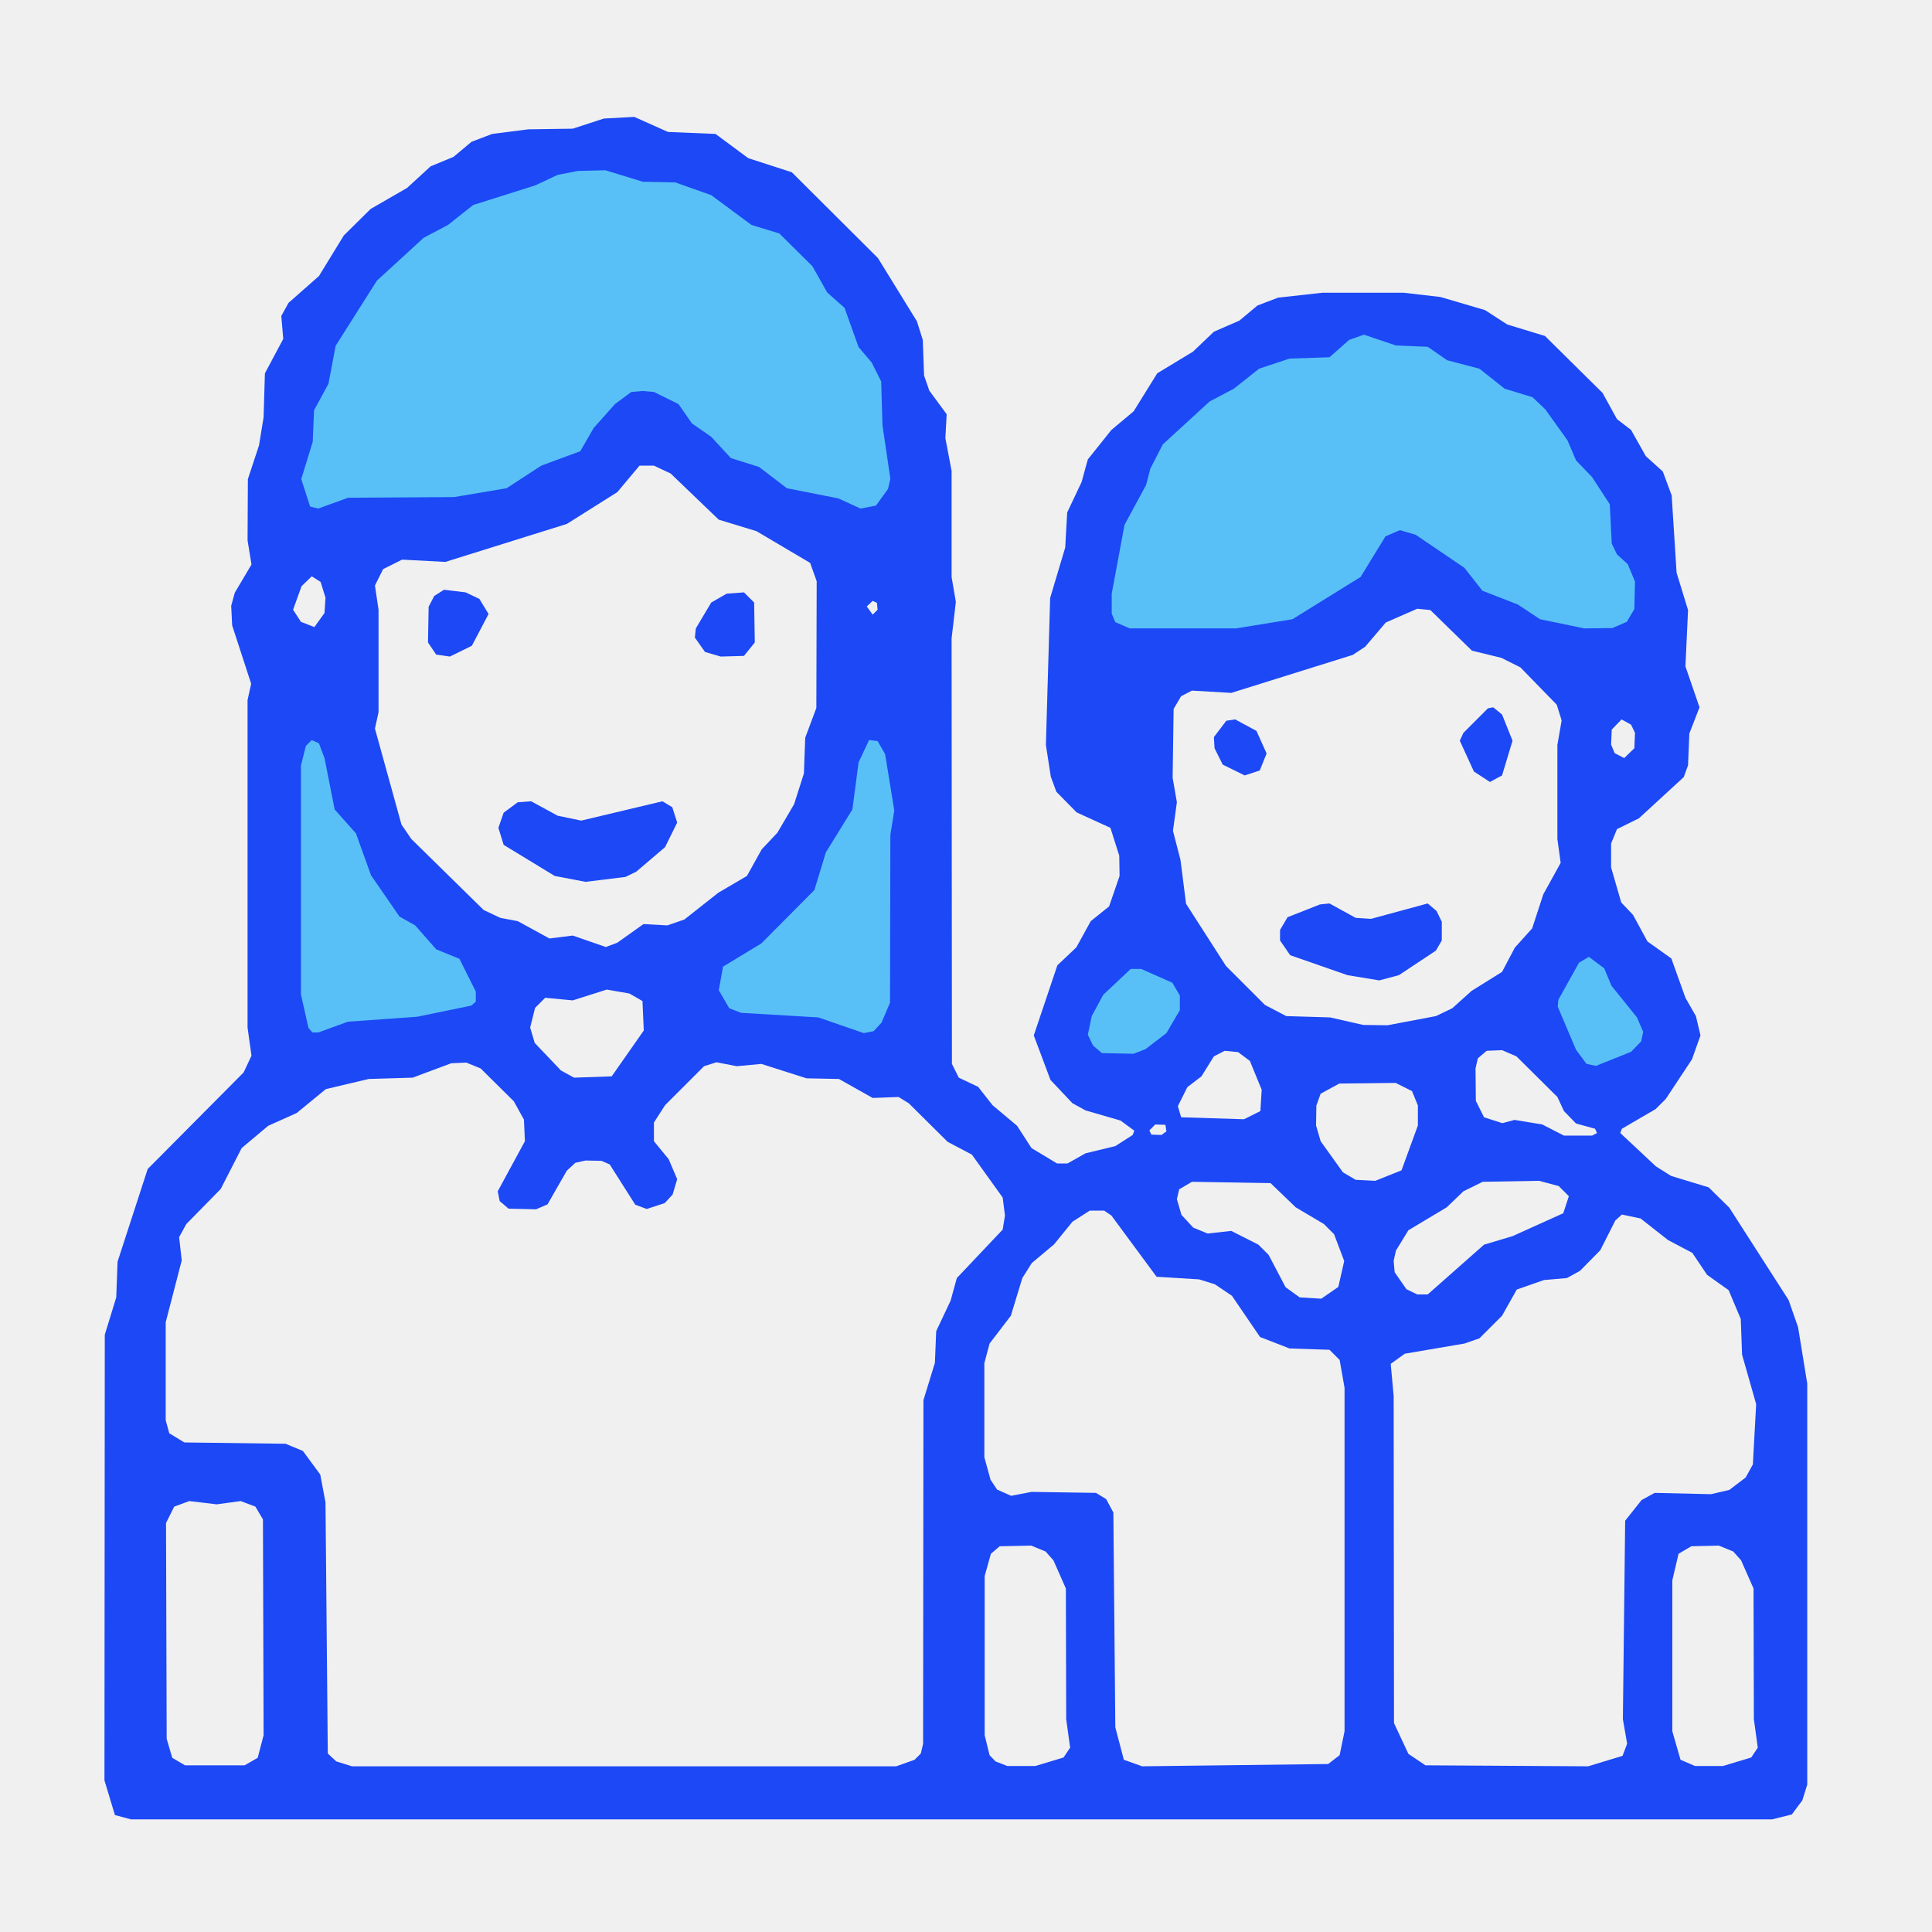
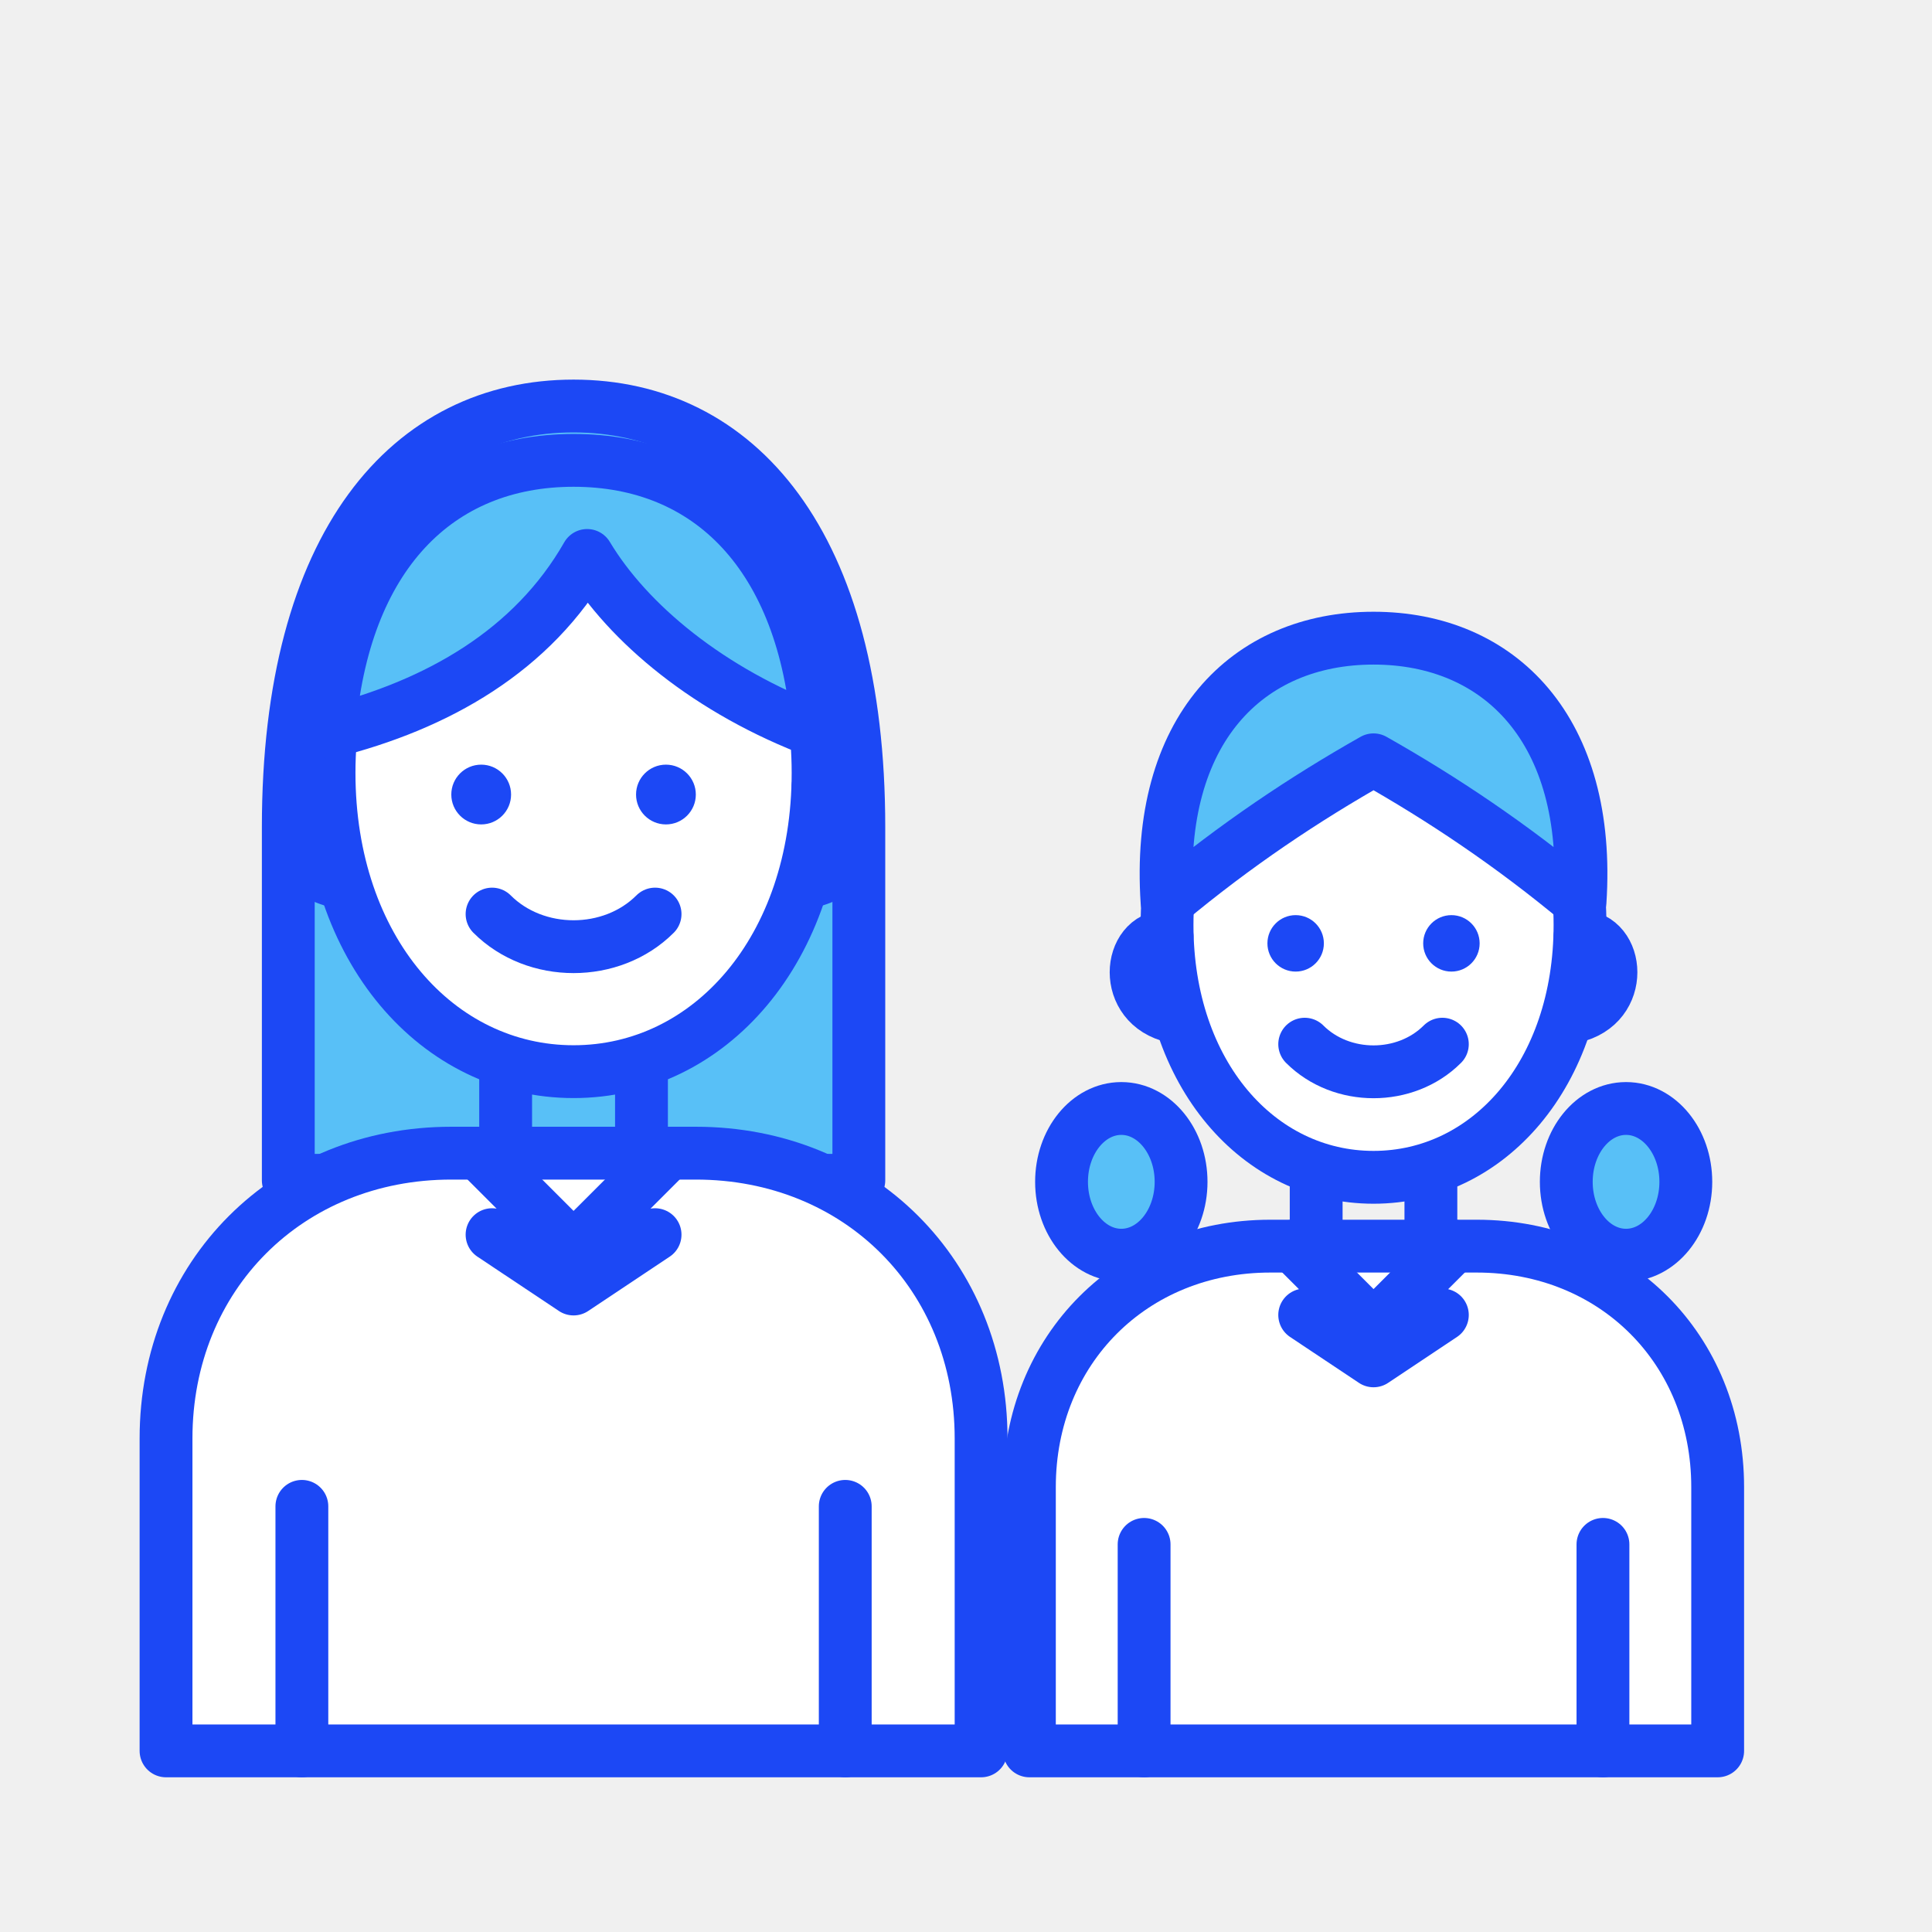
- <svg xmlns="http://www.w3.org/2000/svg" width="59" height="59" viewBox="0 0 59 59">
-   <path fill="#58C0F7" fill-rule="evenodd" d="M16.81 5.00 L18.87 4.94 L19.76 5.18 L20.85 5.22 L22.35 5.83 L23.15 6.54 L24.23 6.96 L24.69 7.50 L25.12 7.82 L25.51 8.68 L26.17 9.27 L26.71 10.60 L27.16 11.15 L27.20 12.37 L27.56 14.62 L27.41 15.22 L27.00 15.81 L26.74 15.93 L26.26 15.93 L25.10 15.47 L23.81 15.25 L22.98 14.58 L21.82 14.12 L20.37 12.56 L19.74 12.32 L19.44 12.38 L19.06 12.62 L18.63 13.07 L17.93 14.12 L16.73 14.54 L16.05 15.12 L15.60 15.28 L14.76 15.32 L13.62 15.56 L10.63 15.57 L9.87 15.93 L9.38 15.93 L9.13 15.80 L8.95 15.37 L8.94 14.13 L9.18 13.37 L9.22 12.28 L9.66 11.72 L9.97 10.15 L10.62 9.30 L11.01 8.57 L12.50 7.06 L13.56 6.49 L14.07 6.01 L15.60 5.53ZM41.07 10.01 L42.12 9.95 L42.76 10.18 L43.72 10.22 L44.40 10.66 L45.40 10.92 L46.15 11.54 L47.10 11.84 L47.31 12.00 L48.12 13.07 L48.63 14.06 L49.24 14.69 L49.53 15.28 L49.59 16.47 L50.12 17.07 L50.30 17.88 L50.16 18.97 L49.93 19.37 L49.37 19.55 L48.50 19.56 L47.03 19.28 L46.06 18.75 L45.07 18.37 L44.31 17.51 L42.75 16.58 L42.59 16.65 L42.12 17.56 L41.62 18.06 L40.57 18.63 L40.05 19.12 L39.60 19.28 L38.76 19.32 L37.50 19.56 L34.38 19.55 L33.76 19.30 L33.57 18.87 L33.57 18.26 L33.97 16.03 L34.13 15.45 L34.66 14.72 L35.01 13.57 L36.50 12.06 L37.56 11.49 L38.07 11.01 L39.28 10.59 L40.47 10.53ZM26.32 22.13 L26.87 22.07 L27.24 22.32 L27.55 23.76 L27.50 30.94 L27.06 31.75 L26.62 31.94 L26.15 31.91 L25.10 31.47 L24.37 31.32 L22.03 31.16 L21.70 30.74 L21.75 29.31 L21.90 29.09 L23.06 28.49 L24.49 27.06 L24.97 25.65 L25.37 25.18 L25.66 24.60 L25.97 22.78 L26.13 22.32ZM9.20 22.26 L9.74 22.20 L10.04 22.40 L10.28 23.15 L10.47 24.35 L11.17 25.15 L11.50 26.19 L12.26 27.43 L13.00 28.06 L13.45 28.62 L14.18 28.88 L14.49 29.20 L14.93 30.26 L14.93 30.74 L14.80 30.99 L14.24 31.18 L12.76 31.32 L11.74 31.55 L10.63 31.57 L9.87 31.93 L9.38 31.93 L9.13 31.80 L8.94 31.12 L8.94 25.63 L8.82 25.12 L8.81 23.50 L8.97 22.65ZM48.07 29.01 L48.75 28.94 L49.12 29.06 L49.63 30.06 L50.37 30.82 L50.53 31.28 L50.53 31.85 L50.31 32.25 L48.97 32.91 L48.38 32.93 L48.06 32.75 L47.22 30.97 L47.22 30.28 L47.62 29.81 L47.88 29.20ZM34.20 29.26 L34.97 29.22 L36.00 29.69 L36.28 30.03 L36.30 31.12 L36.12 31.56 L35.35 32.29 L34.74 32.55 L33.63 32.55 L33.19 32.37 L32.97 32.10 L32.95 30.88 L33.13 30.44Z" />
-   <path fill="#1C48F5" fill-rule="evenodd" d="M18.44 3.62 L19.37 3.57 L20.40 4.03 L21.85 4.09 L22.85 4.83 L24.18 5.26 L26.81 7.88 L28.00 9.81 L28.18 10.38 L28.22 11.47 L28.38 11.93 L28.91 12.65 L28.87 13.38 L29.06 14.38 L29.06 17.62 L29.19 18.38 L29.06 19.50 L29.07 32.49 L29.28 32.91 L29.87 33.19 L30.31 33.75 L31.06 34.38 L31.50 35.06 L32.28 35.53 L32.60 35.53 L33.15 35.22 L34.06 35.00 L34.59 34.66 L34.64 34.53 L34.22 34.22 L33.15 33.91 L32.75 33.69 L32.08 32.98 L31.57 31.62 L32.29 29.48 L32.87 28.93 L33.31 28.13 L33.87 27.68 L34.19 26.75 L34.18 26.13 L33.91 25.28 L32.88 24.81 L32.26 24.18 L32.09 23.72 L31.94 22.75 L32.07 18.26 L32.53 16.72 L32.59 15.65 L33.03 14.72 L33.22 14.03 L33.94 13.13 L34.62 12.56 L35.34 11.40 L36.43 10.74 L37.07 10.13 L37.85 9.79 L38.40 9.33 L39.03 9.09 L40.38 8.94 L42.87 8.94 L43.99 9.07 L45.35 9.47 L46.03 9.91 L47.18 10.26 L48.94 12.00 L49.38 12.80 L49.81 13.13 L50.26 13.93 L50.78 14.40 L51.05 15.13 L51.20 17.49 L51.55 18.63 L51.47 20.35 L51.90 21.60 L51.59 22.40 L51.55 23.37 L51.42 23.73 L50.05 24.99 L49.38 25.32 L49.20 25.76 L49.20 26.49 L49.51 27.56 L49.87 27.94 L50.31 28.75 L51.04 29.27 L51.47 30.47 L51.79 31.03 L51.93 31.62 L51.67 32.35 L50.87 33.56 L50.56 33.87 L49.53 34.47 L49.48 34.60 L50.57 35.62 L51.03 35.91 L52.18 36.26 L52.81 36.88 L54.62 39.70 L54.91 40.53 L55.19 42.25 L55.19 54.50 L55.04 54.98 L54.72 55.41 L54.12 55.56 L4.00 55.56 L3.51 55.43 L3.19 54.37 L3.20 40.76 L3.55 39.62 L3.59 38.53 L4.51 35.70 L7.44 32.75 L7.68 32.24 L7.56 31.38 L7.56 21.38 L7.67 20.88 L7.09 19.10 L7.06 18.50 L7.17 18.10 L7.68 17.24 L7.56 16.50 L7.57 14.63 L7.91 13.60 L8.05 12.74 L8.09 11.40 L8.65 10.35 L8.59 9.65 L8.81 9.25 L9.74 8.43 L10.50 7.19 L11.32 6.38 L12.43 5.74 L13.15 5.08 L13.85 4.79 L14.40 4.33 L15.03 4.09 L16.13 3.95 L17.49 3.93ZM17.65 5.22 L17.03 5.34 L16.35 5.66 L14.45 6.26 L13.68 6.87 L12.94 7.26 L11.51 8.57 L10.25 10.56 L10.03 11.72 L9.59 12.53 L9.55 13.49 L9.20 14.63 L9.47 15.47 L9.72 15.53 L10.63 15.20 L13.87 15.18 L15.47 14.91 L16.53 14.22 L17.72 13.78 L18.13 13.07 L18.78 12.34 L19.28 11.97 L19.62 11.94 L19.97 11.97 L20.72 12.34 L21.13 12.93 L21.72 13.34 L22.32 13.99 L23.18 14.26 L24.03 14.91 L25.60 15.22 L26.28 15.53 L26.75 15.44 L27.12 14.93 L27.19 14.62 L26.95 12.99 L26.91 11.65 L26.62 11.07 L26.22 10.60 L25.79 9.40 L25.26 8.93 L24.81 8.13 L23.80 7.13 L22.95 6.87 L21.72 5.96 L20.62 5.57 L19.63 5.55 L18.49 5.20ZM41.65 10.22 L41.20 10.38 L40.60 10.91 L39.38 10.95 L38.45 11.26 L37.68 11.87 L36.94 12.26 L35.51 13.57 L35.13 14.31 L35.00 14.81 L34.34 16.03 L33.95 18.13 L33.95 18.74 L34.06 19.00 L34.50 19.19 L37.75 19.19 L39.47 18.91 L41.55 17.62 L42.31 16.38 L42.75 16.19 L43.23 16.33 L44.72 17.34 L45.27 18.04 L46.35 18.46 L47.03 18.91 L48.38 19.19 L49.24 19.18 L49.68 18.99 L49.91 18.60 L49.93 17.76 L49.71 17.23 L49.38 16.93 L49.22 16.60 L49.16 15.40 L48.62 14.57 L48.13 14.06 L47.87 13.45 L47.19 12.50 L46.80 12.13 L45.95 11.87 L45.18 11.26 L44.19 11.00 L43.60 10.59 L42.63 10.55ZM19.53 14.22 L18.85 15.03 L17.31 16.00 L13.60 17.16 L12.28 17.09 L11.70 17.38 L11.45 17.88 L11.56 18.62 L11.56 21.75 L11.45 22.25 L12.26 25.18 L12.56 25.62 L14.77 27.79 L15.28 28.03 L15.81 28.13 L16.78 28.66 L17.49 28.57 L18.50 28.92 L18.85 28.79 L19.65 28.22 L20.38 28.26 L20.90 28.08 L21.94 27.26 L22.81 26.75 L23.26 25.94 L23.74 25.43 L24.25 24.56 L24.55 23.62 L24.59 22.53 L24.93 21.62 L24.94 17.75 L24.74 17.19 L23.10 16.22 L21.95 15.87 L20.48 14.46 L19.97 14.22ZM9.52 17.60 L9.21 17.90 L8.95 18.62 L9.19 18.99 L9.60 19.15 L9.91 18.72 L9.94 18.25 L9.79 17.77ZM13.56 18.01 L14.22 18.09 L14.64 18.29 L14.92 18.75 L14.41 19.72 L13.74 20.05 L13.32 19.99 L13.07 19.62 L13.09 18.53 L13.26 18.20ZM22.19 18.13 L22.72 18.09 L23.03 18.40 L23.05 19.62 L22.72 20.03 L22.01 20.05 L21.53 19.91 L21.22 19.47 L21.25 19.19 L21.72 18.40ZM26.65 18.35 L26.47 18.52 L26.65 18.77 L26.80 18.62 L26.78 18.41ZM43.28 18.59 L42.32 19.01 L41.69 19.75 L41.31 20.00 L37.60 21.16 L36.40 21.09 L36.07 21.26 L35.84 21.65 L35.81 23.75 L35.94 24.50 L35.82 25.37 L36.05 26.26 L36.22 27.60 L37.44 29.50 L38.63 30.69 L39.28 31.03 L40.62 31.07 L41.63 31.30 L42.37 31.31 L43.85 31.03 L44.35 30.79 L44.94 30.26 L45.87 29.68 L46.26 28.94 L46.79 28.35 L47.13 27.31 L47.66 26.35 L47.56 25.62 L47.56 22.75 L47.69 22.00 L47.54 21.52 L46.43 20.38 L45.85 20.09 L44.95 19.87 L43.68 18.63ZM45.44 21.63 L45.60 21.60 L45.87 21.82 L46.19 22.62 L45.87 23.68 L45.50 23.88 L45.01 23.56 L44.58 22.62 L44.69 22.38ZM37.45 22.01 L37.72 21.97 L38.37 22.32 L38.68 23.01 L38.47 23.53 L38.01 23.68 L37.34 23.35 L37.09 22.85 L37.07 22.51ZM49.52 21.97 L49.22 22.28 L49.20 22.74 L49.31 23.00 L49.60 23.15 L49.91 22.85 L49.93 22.38 L49.81 22.13ZM9.52 22.60 L9.34 22.78 L9.19 23.38 L9.19 30.37 L9.42 31.39 L9.54 31.53 L9.72 31.53 L10.63 31.20 L12.74 31.05 L14.39 30.71 L14.53 30.59 L14.53 30.28 L14.03 29.28 L13.32 28.99 L12.68 28.26 L12.20 27.99 L11.33 26.73 L10.87 25.45 L10.22 24.72 L9.91 23.15 L9.74 22.70ZM26.54 22.60 L26.22 23.28 L26.03 24.72 L25.22 26.03 L24.87 27.18 L23.25 28.81 L22.08 29.52 L21.95 30.24 L22.27 30.79 L22.63 30.93 L24.99 31.07 L26.38 31.55 L26.68 31.49 L26.92 31.23 L27.18 30.62 L27.19 25.50 L27.31 24.75 L27.03 23.03 L26.80 22.63ZM15.81 24.50 L16.22 24.47 L17.03 24.91 L17.75 25.06 L20.23 24.47 L20.53 24.65 L20.68 25.12 L20.31 25.87 L19.43 26.62 L19.10 26.78 L17.88 26.93 L16.94 26.75 L15.38 25.80 L15.22 25.28 L15.38 24.82ZM40.31 27.62 L40.60 27.59 L41.40 28.03 L41.87 28.06 L43.60 27.59 L43.87 27.82 L44.03 28.15 L44.03 28.72 L43.85 29.03 L42.72 29.78 L42.12 29.94 L41.15 29.78 L39.40 29.17 L39.09 28.72 L39.09 28.40 L39.32 28.01ZM48.52 29.22 L48.22 29.40 L47.59 30.53 L47.57 30.74 L48.13 32.06 L48.45 32.49 L48.74 32.55 L49.81 32.12 L50.12 31.80 L50.18 31.51 L49.99 31.07 L49.21 30.10 L48.99 29.57ZM34.53 29.59 L33.69 30.38 L33.34 31.03 L33.22 31.60 L33.38 31.93 L33.65 32.16 L34.62 32.18 L34.98 32.04 L35.62 31.55 L36.03 30.85 L36.03 30.40 L35.80 30.01 L34.85 29.59ZM18.53 30.22 L17.49 30.55 L16.65 30.47 L16.34 30.78 L16.19 31.38 L16.33 31.85 L17.13 32.69 L17.53 32.91 L18.68 32.87 L19.66 31.47 L19.62 30.57 L19.22 30.34ZM37.40 32.09 L37.07 32.26 L36.69 32.87 L36.26 33.20 L35.97 33.78 L36.07 34.12 L37.99 34.18 L38.49 33.93 L38.53 33.28 L38.17 32.40 L37.81 32.13ZM45.40 32.09 L45.13 32.32 L45.06 32.63 L45.07 33.62 L45.32 34.12 L45.88 34.30 L46.25 34.20 L47.10 34.34 L47.76 34.68 L48.62 34.68 L48.77 34.60 L48.71 34.47 L48.13 34.31 L47.76 33.93 L47.56 33.50 L46.31 32.26 L45.87 32.07ZM13.78 32.47 L12.60 32.91 L11.26 32.95 L9.95 33.26 L9.06 33.99 L8.19 34.38 L7.38 35.06 L6.74 36.31 L5.69 37.38 L5.47 37.78 L5.55 38.49 L5.06 40.38 L5.06 43.37 L5.17 43.77 L5.63 44.05 L8.72 44.09 L9.25 44.31 L9.78 45.03 L9.94 45.88 L10.01 53.55 L10.27 53.79 L10.75 53.94 L27.37 53.94 L27.93 53.74 L28.12 53.55 L28.19 53.25 L28.20 42.76 L28.55 41.62 L28.59 40.65 L29.03 39.72 L29.22 39.03 L30.62 37.55 L30.69 37.12 L30.62 36.57 L29.68 35.26 L28.94 34.87 L27.75 33.69 L27.44 33.50 L26.65 33.53 L25.62 32.95 L24.63 32.93 L23.25 32.49 L22.50 32.56 L21.88 32.44 L21.50 32.56 L20.31 33.75 L19.97 34.28 L19.97 34.85 L20.42 35.40 L20.68 36.01 L20.54 36.48 L20.30 36.74 L19.75 36.92 L19.40 36.79 L18.62 35.56 L18.37 35.45 L17.88 35.44 L17.57 35.51 L17.31 35.75 L16.72 36.78 L16.37 36.93 L15.53 36.91 L15.26 36.68 L15.20 36.38 L16.03 34.85 L16.00 34.19 L15.69 33.63 L14.68 32.63 L14.24 32.45ZM40.90 33.09 L40.33 33.40 L40.20 33.76 L40.19 34.37 L40.33 34.85 L41.01 35.80 L41.40 36.03 L42.00 36.06 L42.80 35.74 L43.30 34.37 L43.30 33.76 L43.12 33.32 L42.62 33.07ZM35.28 34.34 L35.10 34.52 L35.16 34.65 L35.47 34.66 L35.62 34.55 L35.59 34.35ZM36.40 36.09 L36.01 36.32 L35.94 36.62 L36.08 37.10 L36.44 37.49 L36.88 37.67 L37.60 37.59 L38.43 38.01 L38.74 38.32 L39.26 39.31 L39.69 39.62 L40.35 39.66 L40.87 39.30 L41.05 38.51 L40.74 37.69 L40.43 37.38 L39.57 36.87 L38.80 36.13ZM45.28 36.09 L44.69 36.38 L44.18 36.87 L43.01 37.57 L42.63 38.19 L42.56 38.50 L42.59 38.85 L42.95 39.37 L43.28 39.53 L43.60 39.53 L45.32 38.01 L46.19 37.75 L47.74 37.05 L47.91 36.53 L47.60 36.22 L47.00 36.06ZM33.28 36.97 L32.75 37.31 L32.19 38.00 L31.51 38.57 L31.22 39.03 L30.87 40.18 L30.22 41.03 L30.06 41.63 L30.06 44.50 L30.25 45.19 L30.45 45.49 L30.88 45.68 L31.50 45.56 L33.47 45.59 L33.78 45.78 L34.00 46.19 L34.06 52.75 L34.32 53.74 L34.88 53.94 L40.56 53.87 L40.91 53.60 L41.06 52.87 L41.06 42.38 L40.91 41.53 L40.60 41.22 L39.38 41.18 L38.48 40.83 L37.62 39.57 L37.10 39.22 L36.62 39.07 L35.32 38.99 L33.94 37.12 L33.72 36.97ZM49.53 37.09 L49.33 37.27 L48.87 38.18 L48.25 38.81 L47.85 39.03 L47.15 39.09 L46.32 39.38 L45.87 40.18 L45.18 40.87 L44.72 41.03 L42.90 41.34 L42.47 41.65 L42.56 42.63 L42.57 52.62 L43.01 53.56 L43.53 53.91 L48.50 53.94 L49.55 53.62 L49.69 53.25 L49.56 52.50 L49.63 46.44 L50.13 45.81 L50.53 45.59 L52.25 45.63 L52.81 45.50 L53.31 45.12 L53.53 44.72 L53.63 42.88 L53.20 41.37 L53.16 40.28 L52.79 39.40 L52.13 38.93 L51.68 38.26 L50.94 37.87 L50.10 37.21ZM5.78 45.84 L5.32 46.01 L5.07 46.51 L5.09 53.10 L5.26 53.68 L5.65 53.91 L7.47 53.91 L7.87 53.68 L8.05 52.99 L8.03 46.40 L7.80 46.01 L7.35 45.84 L6.62 45.94ZM30.53 47.22 L30.26 47.45 L30.07 48.13 L30.07 52.99 L30.22 53.60 L30.40 53.79 L30.76 53.93 L31.62 53.93 L32.48 53.67 L32.68 53.37 L32.56 52.50 L32.55 48.51 L32.17 47.65 L31.93 47.38 L31.49 47.20ZM51.65 47.22 L51.26 47.45 L51.07 48.26 L51.07 52.87 L51.32 53.74 L51.76 53.93 L52.62 53.93 L53.48 53.67 L53.68 53.37 L53.56 52.50 L53.55 48.51 L53.17 47.65 L52.93 47.38 L52.49 47.20Z" />
+ <svg xmlns="http://www.w3.org/2000/svg" width="64" height="64" viewBox="0 0 64 64" fill="none" stroke-linecap="round" stroke-linejoin="round">
+   <g id="acento">
+     <path d="M9.55 27.40 C9.55 17.95 13.60 13.45 19.00 13.45 C24.40 13.45 28.45 17.95 28.45 27.40 V39.10 H9.55 Z" fill="#58C0F7" stroke="#1C48F5" stroke-width="1.75" />
+     <path d="M5.50 58.00 V47.65 C5.50 42.25 9.55 38.20 14.95 38.20 H23.05 C28.45 38.20 32.50 42.25 32.50 47.65 V58.00 Z" fill="#FFFFFF" stroke="#1C48F5" stroke-width="1.75" />
+     <path d="M10.00 58.00 V49.90 M28.00 58.00 V49.90 M15.85 38.20 L19.00 41.35 L22.15 38.20 M16.30 40.90 L19.00 42.70 L21.70 40.90" stroke="#1C48F5" stroke-width="1.75" fill="none" />
+     <path d="M10.90 25.60 C10.90 19.75 14.50 16.15 19.00 16.15 C23.50 16.15 27.10 19.75 27.10 25.60 C27.10 31.45 23.50 35.50 19.00 35.50 C14.50 35.50 10.90 31.45 10.90 25.60 Z" fill="#FFFFFF" stroke="#1C48F5" stroke-width="1.75" />
+     <path d="M10.90 26.05 C9.37 26.05 9.10 28.75 11.17 29.20 M27.10 26.05 C28.63 26.05 28.90 28.75 26.83 29.20 M16.75 35.50 V38.20 M21.25 35.50 V38.20" stroke="#1C48F5" stroke-width="1.75" fill="none" />
+     <circle cx="15.94" cy="26.32" r="0.99" fill="#1C48F5" />
+     <circle cx="22.06" cy="26.32" r="0.99" fill="#1C48F5" />
+     <path d="M16.30 30.28 C17.74 31.72 20.26 31.72 21.70 30.28" stroke="#1C48F5" stroke-width="1.75" fill="none" />
+     <path d="M10.90 24.25 C11.35 18.40 14.50 15.25 19.00 15.25 C23.50 15.25 26.65 18.40 27.10 24.25 C23.50 22.90 20.80 20.65 19.45 18.40 C17.65 21.55 14.50 23.35 10.90 24.25 Z" fill="#58C0F7" stroke="#1C48F5" stroke-width="1.75" />
+     <path d="M34.10 58.00 V49.26 C34.10 44.70 37.52 41.28 42.08 41.28 H48.92 C53.48 41.28 56.90 44.70 56.90 49.26 V58.00 Z" fill="#FFFFFF" stroke="#1C48F5" stroke-width="1.75" />
+     <path d="M37.90 58.00 V51.16 M53.10 58.00 V51.16 M42.84 41.28 L45.50 43.94 L48.16 41.28 M43.22 43.56 L45.50 45.08 L47.78 43.56" stroke="#1C48F5" stroke-width="1.75" fill="none" />
+     <path d="M38.66 30.64 C38.66 25.70 41.70 22.66 45.50 22.66 C49.30 22.66 52.34 25.70 52.34 30.64 C52.34 35.58 49.30 39.00 45.50 39.00 C41.70 39.00 38.66 35.58 38.66 30.64 Z" fill="#FFFFFF" stroke="#1C48F5" stroke-width="1.75" />
+     <path d="M38.66 31.02 C37.37 31.02 37.14 33.30 38.89 33.68 M52.34 31.02 C53.63 31.02 53.86 33.30 52.11 33.68 M43.60 39.00 V41.28 M47.40 39.00 V41.28" stroke="#1C48F5" stroke-width="1.75" fill="none" />
+     <circle cx="42.92" cy="31.25" r="0.935" fill="#1C48F5" />
+     <circle cx="48.08" cy="31.25" r="0.935" fill="#1C48F5" />
+     <path d="M43.22 34.59 C44.44 35.81 46.56 35.81 47.78 34.59" stroke="#1C48F5" stroke-width="1.75" fill="none" />
+     <path d="M38.66 29.88 C38.28 24.18 41.32 21.14 45.50 21.14 C49.68 21.14 52.72 24.18 52.34 29.88 C50.06 27.98 47.78 26.46 45.50 25.17 C43.22 26.46 40.94 27.98 38.66 29.88 Z" fill="#58C0F7" stroke="#1C48F5" stroke-width="1.75" />
+     <path d="M37.14 36.72 a1.98 2.43 0 1 0 0.01 0.00 Z" fill="#58C0F7" stroke="#1C48F5" stroke-width="1.75" />
+     <path d="M53.86 36.72 a1.98 2.43 0 1 0 0.01 0.00 Z" fill="#58C0F7" stroke="#1C48F5" stroke-width="1.75" />
+   </g>
</svg>
